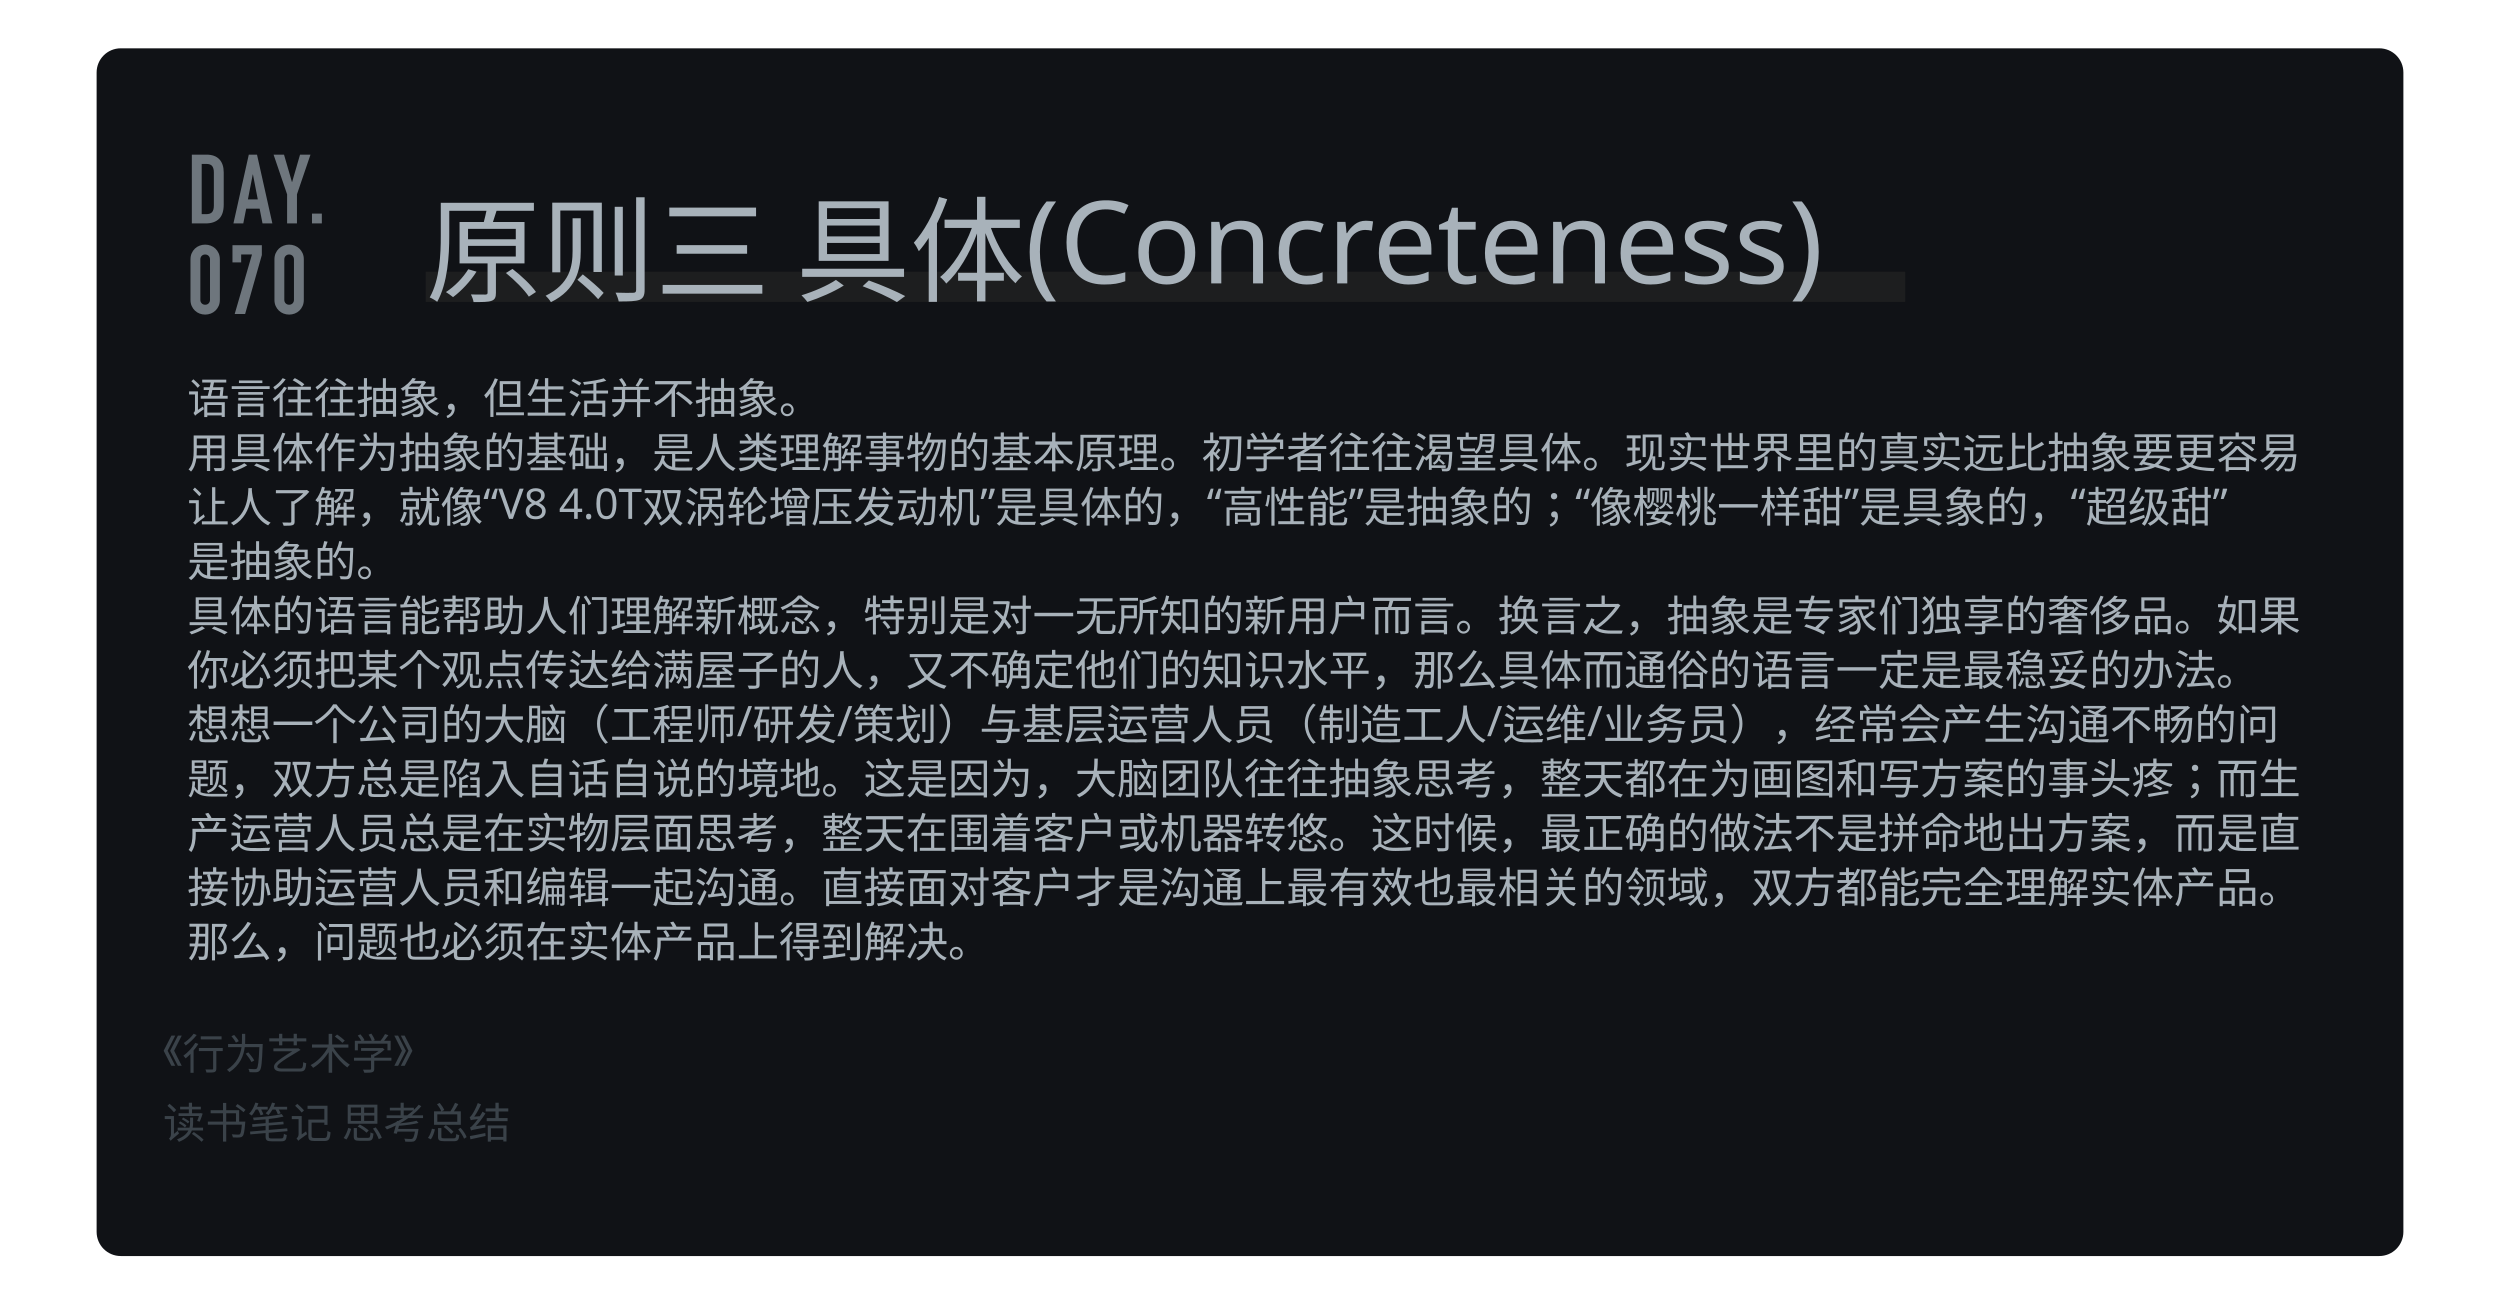
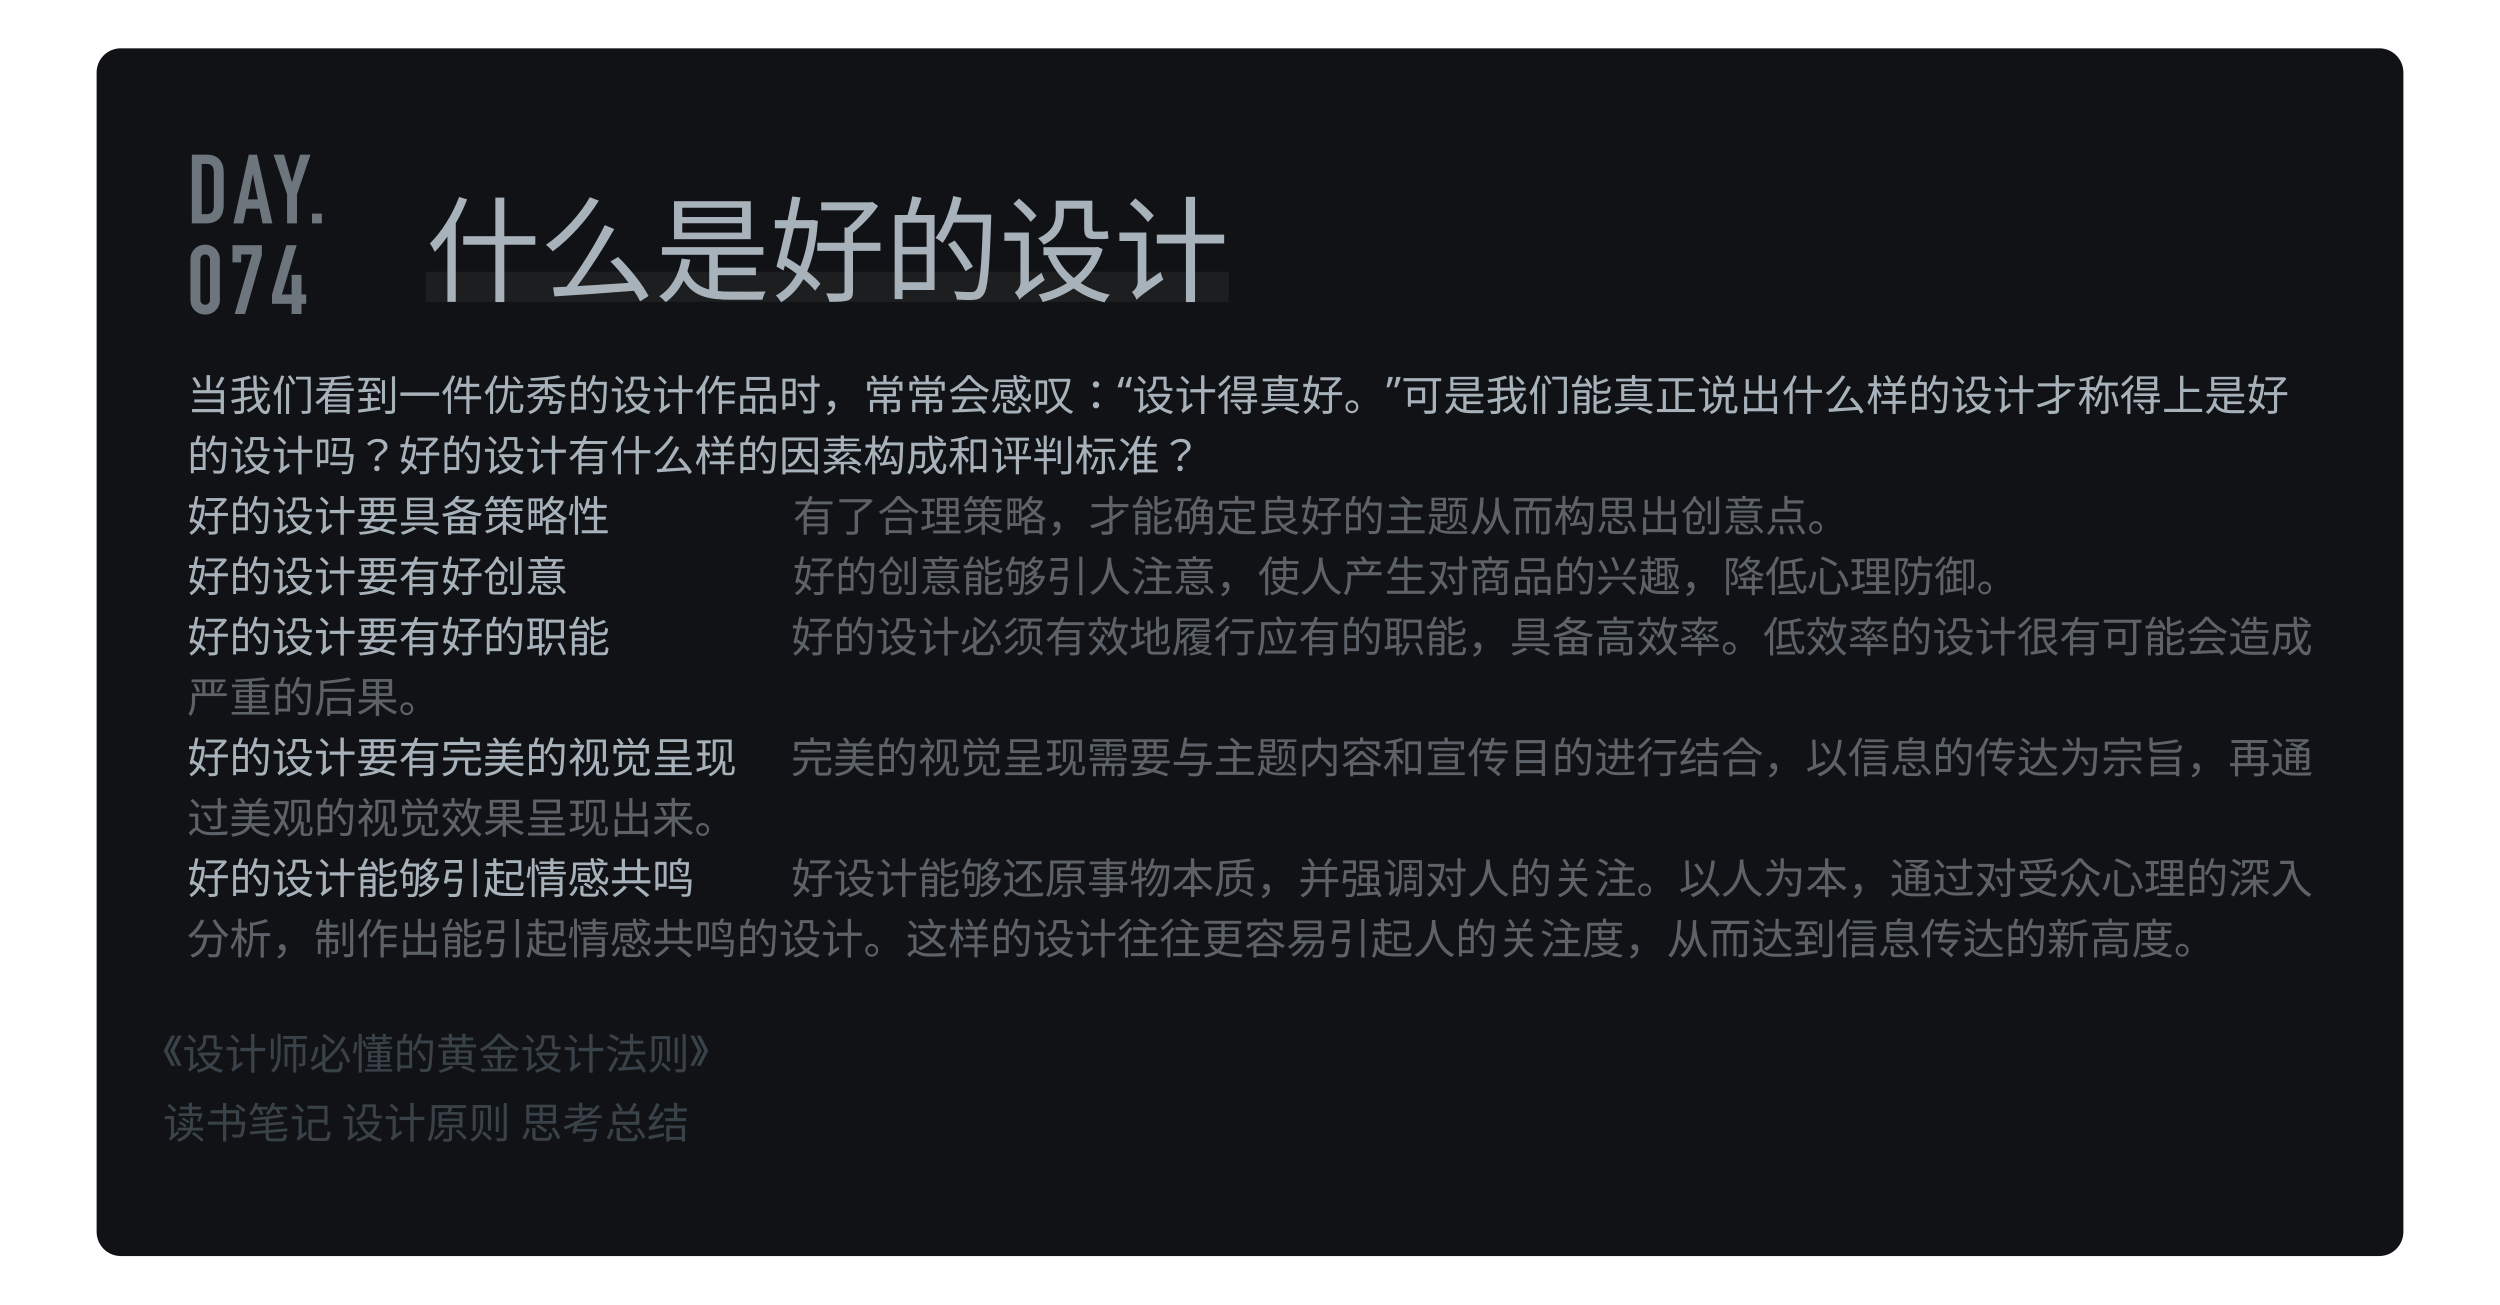
<svg xmlns="http://www.w3.org/2000/svg" width="828px" height="432px" viewBox="0 0 828 432" version="1.1">
-   <g id="70" stroke="none" stroke-width="1" fill="none" fill-rule="evenodd">
+   <g id="74" stroke="none" stroke-width="1" fill="none" fill-rule="evenodd">
    <g id="编组" transform="translate(32, 16)">
      <rect id="矩形" fill="#101216" x="0" y="0" width="764" height="400" rx="8" />
-       <path d="M31.536,58 L31.536,35.216 L36.368,35.216 C38.245,35.216 39.669,35.728 40.64,36.752 C41.611,37.776 42.096,39.227 42.096,41.104 L42.096,51.76 C42.096,53.893 41.579,55.467 40.544,56.48 C39.509,57.493 38.021,58 36.08,58 L31.536,58 Z M34.8,38.288 L34.8,54.928 L36.304,54.928 C37.221,54.928 37.872,54.699 38.256,54.24 C38.64,53.781 38.832,53.061 38.832,52.08 L38.832,41.104 C38.832,40.208 38.651,39.515 38.288,39.024 C37.925,38.533 37.264,38.288 36.304,38.288 L34.8,38.288 Z M53.376,50.032 L51.776,41.776 L51.712,41.776 L50.112,50.032 L53.376,50.032 Z M45.312,58 L50.4,35.216 L53.12,35.216 L58.208,58 L54.944,58 L53.984,53.104 L49.536,53.104 L48.576,58 L45.312,58 Z M63.088,58 L63.088,48.368 L58.608,35.216 L62.064,35.216 L64.688,44.272 L64.752,44.272 L67.376,35.216 L70.832,35.216 L66.352,48.368 L66.352,58 L63.088,58 Z M71.328,58 L71.328,54.736 L74.592,54.736 L74.592,58 L71.328,58 Z M31.088,69.92 C31.088,69.152 31.221,68.469 31.488,67.872 C31.755,67.275 32.112,66.763 32.56,66.336 C33.008,65.909 33.525,65.584 34.112,65.36 C34.699,65.136 35.312,65.024 35.952,65.024 C36.592,65.024 37.205,65.136 37.792,65.36 C38.379,65.584 38.896,65.909 39.344,66.336 C39.792,66.763 40.149,67.275 40.416,67.872 C40.683,68.469 40.816,69.152 40.816,69.92 L40.816,83.296 C40.816,84.064 40.683,84.747 40.416,85.344 C40.149,85.941 39.792,86.453 39.344,86.88 C38.896,87.307 38.379,87.632 37.792,87.856 C37.205,88.08 36.592,88.192 35.952,88.192 C35.312,88.192 34.699,88.08 34.112,87.856 C33.525,87.632 33.008,87.307 32.56,86.88 C32.112,86.453 31.755,85.941 31.488,85.344 C31.221,84.747 31.088,84.064 31.088,83.296 L31.088,69.92 Z M34.352,83.296 C34.352,83.765 34.501,84.155 34.8,84.464 C35.099,84.773 35.483,84.928 35.952,84.928 C36.421,84.928 36.805,84.773 37.104,84.464 C37.403,84.155 37.552,83.765 37.552,83.296 L37.552,69.92 C37.552,69.451 37.403,69.061 37.104,68.752 C36.805,68.443 36.421,68.288 35.952,68.288 C35.483,68.288 35.099,68.443 34.8,68.752 C34.501,69.061 34.352,69.451 34.352,69.92 L34.352,83.296 Z M63.76,65.024 C64.4,65.024 65.013,65.136 65.6,65.36 C66.187,65.584 66.704,65.909 67.152,66.336 C67.6,66.763 67.957,67.275 68.224,67.872 C68.491,68.469 68.624,69.152 68.624,69.92 L68.624,83.296 C68.624,84.064 68.491,84.747 68.224,85.344 C67.957,85.941 67.6,86.453 67.152,86.88 C66.704,87.307 66.187,87.632 65.6,87.856 C65.013,88.08 64.4,88.192 63.76,88.192 C63.12,88.192 62.507,88.08 61.92,87.856 C61.333,87.632 60.816,87.307 60.368,86.88 C59.92,86.453 59.563,85.941 59.296,85.344 C59.029,84.747 58.896,84.064 58.896,83.296 L58.896,69.92 C58.896,69.152 59.029,68.469 59.296,67.872 C59.563,67.275 59.92,66.763 60.368,66.336 C60.816,65.909 61.333,65.584 61.92,65.36 C62.507,65.136 63.12,65.024 63.76,65.024 Z M54.72,65.216 L54.72,68.48 L49.184,88 L45.728,88 L51.456,68.288 L47.872,68.288 L47.872,70.912 L44.992,70.912 L44.992,65.216 L54.72,65.216 Z M63.76,68.288 C63.291,68.288 62.907,68.443 62.608,68.752 C62.309,69.061 62.16,69.451 62.16,69.92 L62.16,69.92 L62.16,83.296 C62.16,83.765 62.309,84.155 62.608,84.464 C62.907,84.773 63.291,84.928 63.76,84.928 C64.229,84.928 64.613,84.773 64.912,84.464 C65.211,84.155 65.36,83.765 65.36,83.296 L65.36,83.296 L65.36,69.92 C65.36,69.451 65.211,69.061 64.912,68.752 C64.613,68.443 64.229,68.288 63.76,68.288 Z" id="DAY.070" fill="#6E767D" fill-rule="nonzero" />
+       <path d="M31.536,58 L31.536,35.216 L36.368,35.216 C38.245,35.216 39.669,35.728 40.64,36.752 C41.611,37.776 42.096,39.227 42.096,41.104 L42.096,51.76 C42.096,53.893 41.579,55.467 40.544,56.48 C39.509,57.493 38.021,58 36.08,58 L31.536,58 Z M34.8,38.288 L34.8,54.928 L36.304,54.928 C37.221,54.928 37.872,54.699 38.256,54.24 C38.64,53.781 38.832,53.061 38.832,52.08 L38.832,41.104 C38.832,40.208 38.651,39.515 38.288,39.024 C37.925,38.533 37.264,38.288 36.304,38.288 L34.8,38.288 Z M53.376,50.032 L51.776,41.776 L51.712,41.776 L50.112,50.032 L53.376,50.032 Z M45.312,58 L50.4,35.216 L53.12,35.216 L58.208,58 L54.944,58 L53.984,53.104 L49.536,53.104 L48.576,58 L45.312,58 Z M63.088,58 L63.088,48.368 L58.608,35.216 L62.064,35.216 L64.688,44.272 L64.752,44.272 L67.376,35.216 L70.832,35.216 L66.352,48.368 L66.352,58 L63.088,58 Z M71.328,58 L71.328,54.736 L74.592,54.736 L74.592,58 L71.328,58 Z M31.088,69.92 C31.088,69.152 31.221,68.469 31.488,67.872 C31.755,67.275 32.112,66.763 32.56,66.336 C33.008,65.909 33.525,65.584 34.112,65.36 C34.699,65.136 35.312,65.024 35.952,65.024 C36.592,65.024 37.205,65.136 37.792,65.36 C38.379,65.584 38.896,65.909 39.344,66.336 C39.792,66.763 40.149,67.275 40.416,67.872 C40.683,68.469 40.816,69.152 40.816,69.92 L40.816,83.296 C40.816,84.064 40.683,84.747 40.416,85.344 C40.149,85.941 39.792,86.453 39.344,86.88 C38.896,87.307 38.379,87.632 37.792,87.856 C37.205,88.08 36.592,88.192 35.952,88.192 C35.312,88.192 34.699,88.08 34.112,87.856 C33.525,87.632 33.008,87.307 32.56,86.88 C32.112,86.453 31.755,85.941 31.488,85.344 C31.221,84.747 31.088,84.064 31.088,83.296 L31.088,69.92 Z M34.352,83.296 C34.352,83.765 34.501,84.155 34.8,84.464 C35.099,84.773 35.483,84.928 35.952,84.928 C36.421,84.928 36.805,84.773 37.104,84.464 C37.403,84.155 37.552,83.765 37.552,83.296 L37.552,69.92 C37.552,69.451 37.403,69.061 37.104,68.752 C36.805,68.443 36.421,68.288 35.952,68.288 C35.483,68.288 35.099,68.443 34.8,68.752 C34.501,69.061 34.352,69.451 34.352,69.92 L34.352,83.296 Z M45.728,88 L51.456,68.288 L47.872,68.288 L47.872,70.912 L44.992,70.912 L44.992,65.216 L54.72,65.216 L54.72,68.48 L49.184,88 L45.728,88 Z M64.592,88 L64.592,84.608 L58.096,84.608 L58.096,81.536 L62.8,65.216 L66.256,65.216 L61.36,81.536 L64.592,81.536 L64.592,75.04 L67.856,75.04 L67.856,81.536 L69.424,81.536 L69.424,84.608 L67.856,84.608 L67.856,88 L64.592,88 Z" id="DAY.074" fill="#6E767D" fill-rule="nonzero" />
    </g>
-     <rect id="矩形" fill="#1D1E1F" x="141" y="90" width="490" height="10" />
-     <text id="原则三-具体(Concreteness)" font-family="PingFangSC-Semibold, PingFang SC" font-size="38" font-weight="500" line-spacing="38" fill="#A8B2BA">
-       <tspan x="141" y="97">原则三  具体(Concreteness)</tspan>
+     <rect id="矩形" fill="#1D1E1F" x="141" y="90" width="266" height="10" />
+     <text id="什么是好的设计" font-family="PingFangSC-Semibold, PingFang SC" font-size="38" font-weight="500" line-spacing="38" fill="#A8B2BA">
+       <tspan x="141" y="97">什么是好的设计</tspan>
    </text>
-     <text id="语言往往抽象，但生活并不抽象。-用具体作" font-family="PingFangSC-Regular, PingFang SC" font-size="14" font-weight="normal" line-spacing="18" fill="#A8B2BA">
-       <tspan x="62" y="137">语言往往抽象，但生活并不抽象。</tspan>
-       <tspan x="62" y="155">用具体作为抽象的基础，是人类理解事物的基本原理。初学者往往渴望具体。现实世界里的真实远比抽象要更容易</tspan>
-       <tspan x="62" y="173">让人了解，就像“V8 4.0T双涡轮增压发动机”是具体的，“高性能”是抽象的；“像樱桃一样甜”是具象的，“超级甜”</tspan>
-       <tspan x="62" y="191">是抽象的。</tspan>
-       <tspan x="62" y="209">具体的语言能帮助人们理解新概念，特别是对一无所知的新用户而言。换言之，抽象是专家们独享的奢侈品。如果</tspan>
-       <tspan x="62" y="227">你必须把某个观点传达给满屋子的人，又不确定他们的知识水平，那么具体而通俗的语言一定是最稳妥的办法。</tspan>
-       <tspan x="62" y="245">想想一个公司的大脑（工程师/研发/策划）与基层运营人员（制造工人/运维/业务员），经常会产生沟通不畅的问</tspan>
-       <tspan x="62" y="263">题，双方总是陷入自话自说的境地。这是因为，大脑团队往往抽象思考，整天都在为画图和写方案的事头疼；而生</tspan>
-       <tspan x="62" y="281">产运营人员总是在实物层面思考，整天在围着客户或机器转悠。这时候，最正确的做法不是拼命地出方案，而是直</tspan>
-       <tspan x="62" y="299">接协助运营人员和编辑一起沟通。直接面对客户才是沟通上最有效也最相关的领域，双方都能完全理解实体产品。</tspan>
-       <tspan x="62" y="317">那么，问题也必须在实体产品上得到解决。</tspan>
+     <text id="当我们看到一件优秀的设计作品时，常常会感" font-family="PingFangSC-Regular, PingFang SC" font-size="14" font-weight="normal" line-spacing="20" fill="#A8B2BA">
+       <tspan x="62" y="136">当我们看到一件优秀的设计作品时，常常会感叹：“设计得真好。”可是我们能真正说出什么样的设计才称得上是好</tspan>
+       <tspan x="62" y="156">的设计吗？好的设计有什么样的因素构成和评判标准？</tspan>
+       <tspan x="62" y="176" font-family="PingFangSC-Semibold, PingFang SC" font-weight="500">好的设计要具备策略性</tspan>
+       <tspan x="202" y="176">             </tspan>
+       <tspan x="262.606" y="176" fill-opacity="0.5">有了合理策略，才能确定良好的主题从而构思出创意点。</tspan>
+       <tspan x="612.606" y="176" />
+       <tspan x="62" y="196" font-family="PingFangSC-Semibold, PingFang SC" font-weight="500">好的设计要有好创意</tspan>
+       <tspan x="188" y="196">                </tspan>
+       <tspan x="262.592" y="196" fill-opacity="0.5">好的创意能够引人注意，使人产生对商品的兴趣，降低心理防御。</tspan>
+       <tspan x="668.592" y="196" />
+       <tspan x="62" y="216" font-family="PingFangSC-Semibold, PingFang SC" font-weight="500">好的设计要有好的职能</tspan>
+       <tspan x="202" y="216">          </tspan>
+       <tspan x="262" y="216" fill-opacity="0.5">好的设计必须有效地履行应有的职能，具备高效率。低效率的设计很有可能会造成</tspan>
+       <tspan x="62" y="236" fill-opacity="0.5">严重的后果。</tspan>
+       <tspan x="146" y="236" />
+       <tspan x="62" y="256" font-family="PingFangSC-Semibold, PingFang SC" font-weight="500">好的设计要有完美的视觉呈现</tspan>
+       <tspan x="244" y="256">  </tspan>
+       <tspan x="262" y="256" fill-opacity="0.5">完美的视觉呈现需要与主题内容和宣传目的进行结合，以信息的传达为宗旨，再通</tspan>
+       <tspan x="62" y="276" fill-opacity="0.5">过美观的视觉效果呈现出来。</tspan>
+       <tspan x="62" y="296" font-family="PingFangSC-Semibold, PingFang SC" font-weight="500">好的设计能够引起情感共鸣 </tspan>
+       <tspan x="236.593" y="296">    </tspan>
+       <tspan x="262" y="296" fill-opacity="0.5">好设计能够还原事物本质，并强调对人的关注。以人为本，通过对受众心理的深入</tspan>
+       <tspan x="62" y="316" fill-opacity="0.5">分析，制作出能引起情感共鸣的设计。这样的设计往往更容易引起人的关注度，从而达到信息传达的新高度。</tspan>
    </text>
-     <text id="《行为艺术学》-读书笔记-思考总结" font-family="PingFangSC-Regular, PingFang SC" font-size="14" font-weight="normal" line-spacing="24" fill="#3A4249">
-       <tspan x="54" y="353">《行为艺术学》     </tspan>
-       <tspan x="54" y="377">  读书笔记 思考总结</tspan>
+     <text id="《设计师必懂的黄金设计法则》-读书笔记" font-family="PingFangSC-Regular, PingFang SC" font-size="14" font-weight="normal" line-spacing="24" fill="#3A4249">
+       <tspan x="54" y="353">《设计师必懂的黄金设计法则》     </tspan>
+       <tspan x="54" y="377">  读书笔记 设计原则 思考总结</tspan>
    </text>
  </g>
</svg>
